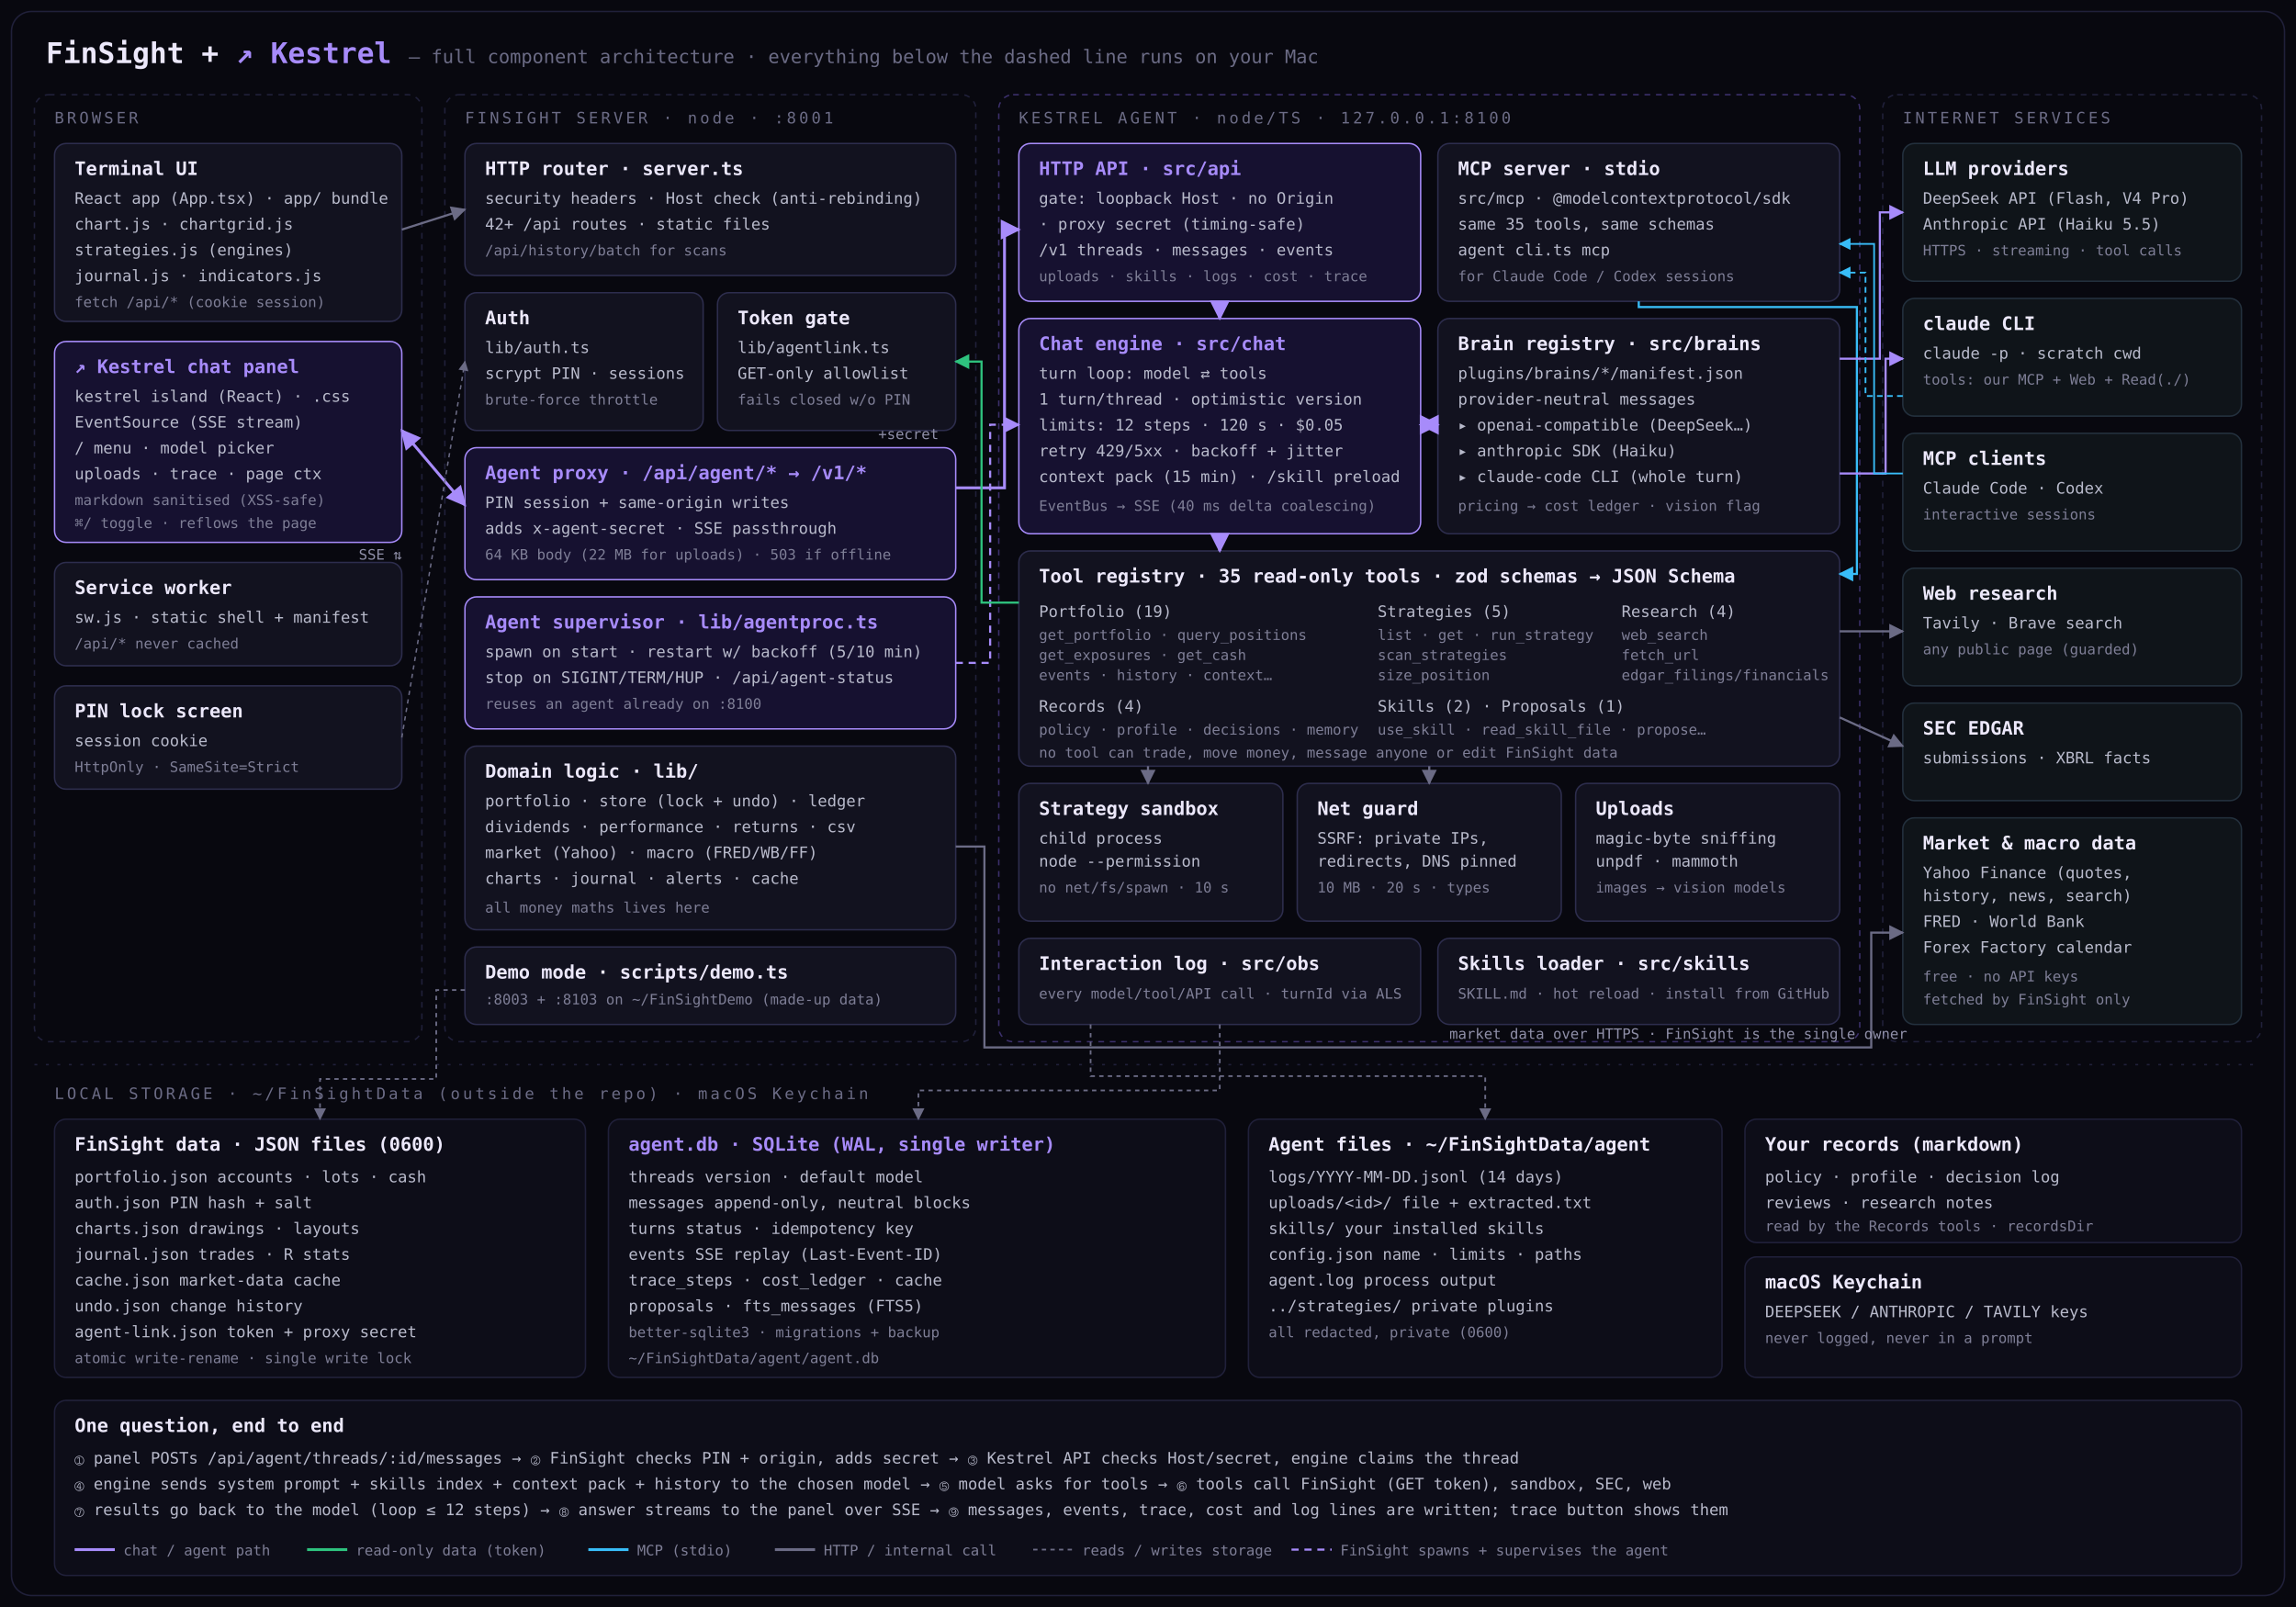
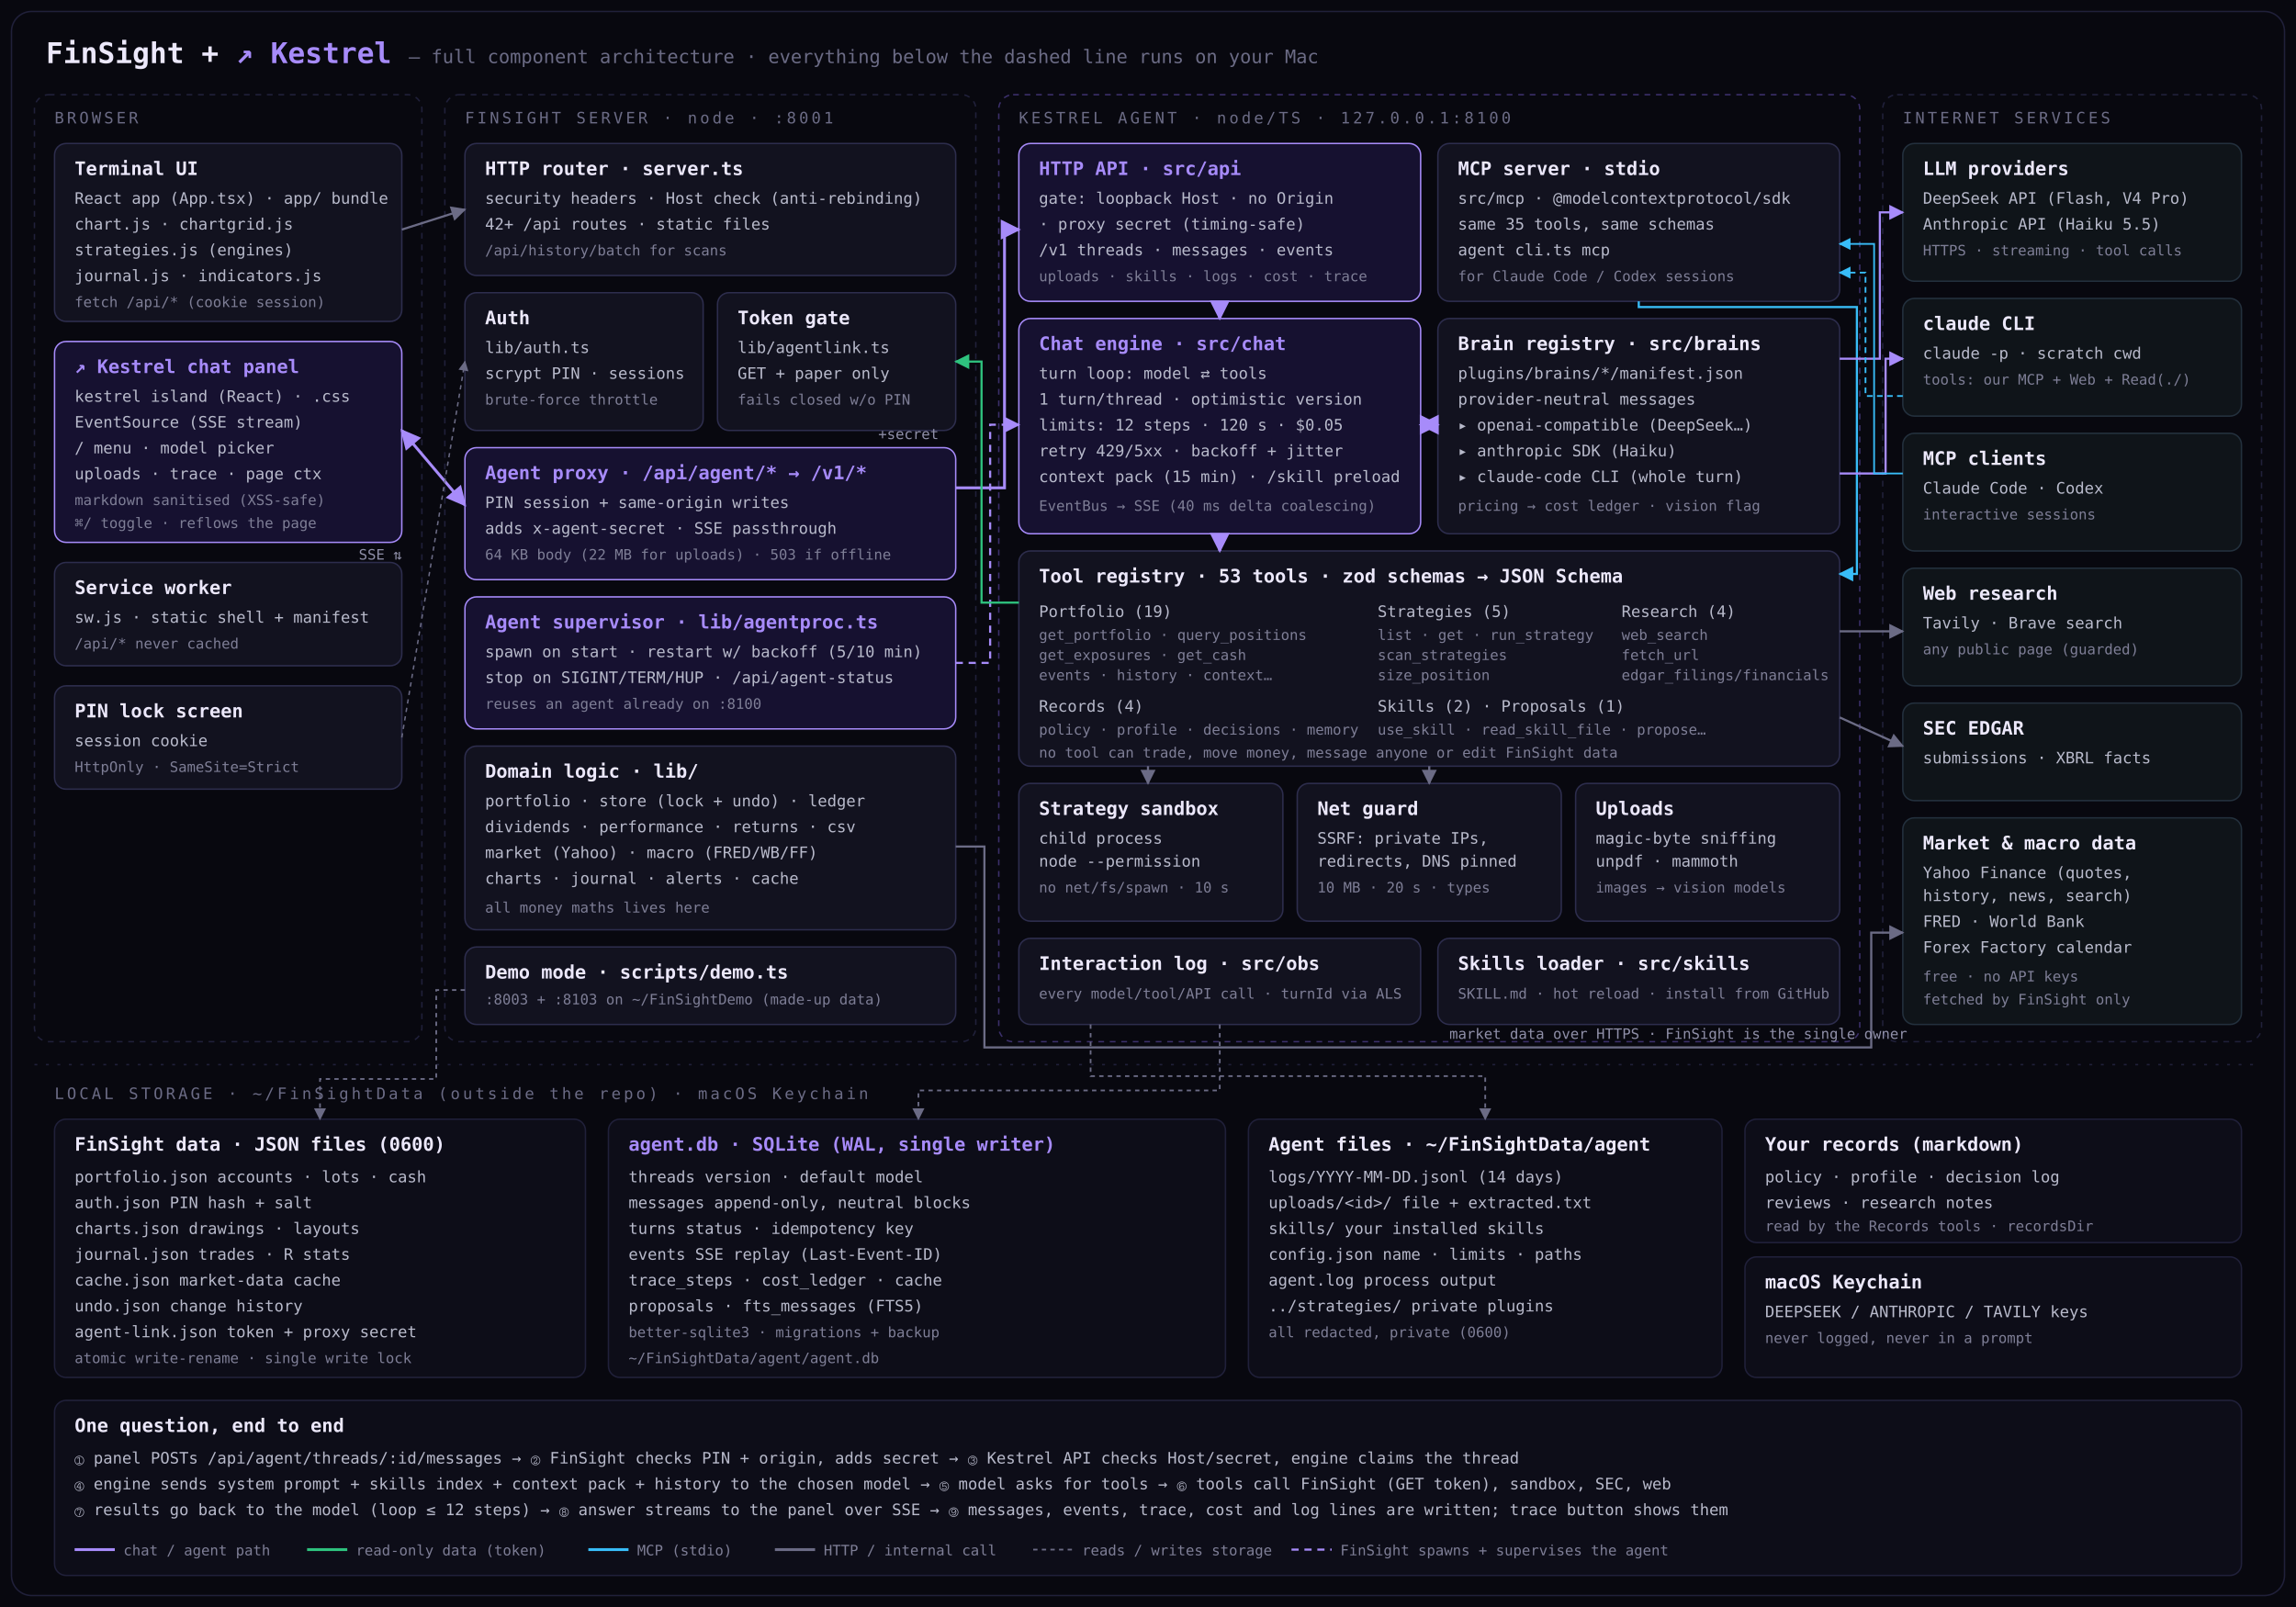
<svg xmlns="http://www.w3.org/2000/svg" viewBox="0 0 1600 1120" width="1600" height="1120" font-family="ui-monospace, SFMono-Regular, Menlo, Consolas, monospace" role="img" aria-label="FinSight and Kestrel full architecture: browser, FinSight server, Kestrel agent, model providers, tools, MCP, databases and external data services">
  <defs>
    <marker id="a" viewBox="0 0 10 10" refX="9" refY="5" markerWidth="7" markerHeight="7" orient="auto-start-reverse">
      <path d="M0 0 L10 5 L0 10 z" fill="#6b6b85" />
    </marker>
    <marker id="v" viewBox="0 0 10 10" refX="9" refY="5" markerWidth="7" markerHeight="7" orient="auto-start-reverse">
      <path d="M0 0 L10 5 L0 10 z" fill="#a78bfa" />
    </marker>
    <marker id="g" viewBox="0 0 10 10" refX="9" refY="5" markerWidth="7" markerHeight="7" orient="auto-start-reverse">
      <path d="M0 0 L10 5 L0 10 z" fill="#2ec27e" />
    </marker>
    <marker id="c" viewBox="0 0 10 10" refX="9" refY="5" markerWidth="7" markerHeight="7" orient="auto-start-reverse">
      <path d="M0 0 L10 5 L0 10 z" fill="#38bdf8" />
    </marker>
  </defs>
  <style>
    .t  { font-size: 13px; font-weight: 700; fill: #ece8fb; }
    .tv { font-size: 13px; font-weight: 700; fill: #a78bfa; }
    .s  { font-size: 11px; fill: #b8bacb; }
    .m  { font-size: 10px; fill: #7e7e96; }
    .lb { font-size: 10px; fill: #8f8fa8; }
    .zone { font-size: 11px; letter-spacing: 2px; fill: #6b6b85; }
    .box  { fill: #12121f; stroke: #2d2d4d; }
    .boxv { fill: #161130; stroke: #a78bfa; }
    .boxd { fill: #0d0d18; stroke: #20203a; }
    .ext  { fill: #0f1419; stroke: #23303d; }
  </style>
  <rect width="1600" height="1120" fill="#08080f" />
  <rect x="8" y="8" width="1584" height="1104" rx="14" fill="none" stroke="#20203a" />
  <text x="32" y="44" font-size="20" font-weight="700" fill="#ece8fb">FinSight + <tspan fill="#a78bfa">↗ Kestrel</tspan>
    <tspan font-size="13" font-weight="400" fill="#6b6b85">— full component architecture · everything below the dashed line runs on your Mac</tspan>
  </text>
  <rect x="24" y="66" width="270" height="660" rx="10" fill="none" stroke="#20203a" stroke-dasharray="4 4" />
  <text x="38" y="86" class="zone">BROWSER</text>
  <rect x="310" y="66" width="370" height="660" rx="10" fill="none" stroke="#20203a" stroke-dasharray="4 4" />
  <text x="324" y="86" class="zone">FINSIGHT SERVER · node · :8001</text>
  <rect x="696" y="66" width="600" height="660" rx="10" fill="none" stroke="#3b2f6b" stroke-dasharray="4 4" />
  <text x="710" y="86" class="zone" fill="#a78bfa">KESTREL AGENT · node/TS · 127.0.0.1:8100</text>
  <rect x="1312" y="66" width="264" height="660" rx="10" fill="none" stroke="#20203a" stroke-dasharray="4 4" />
  <text x="1326" y="86" class="zone">INTERNET SERVICES</text>
  <line x1="24" y1="742" x2="1576" y2="742" stroke="#20203a" stroke-dasharray="2 6" />
  <text x="38" y="766" class="zone">LOCAL STORAGE · ~/FinSightData (outside the repo) · macOS Keychain</text>
  <rect x="38" y="100" width="242" height="124" rx="8" class="box" />
  <text x="52" y="122" class="t">Terminal UI</text>
  <text x="52" y="142" class="s">React app (App.tsx) · app/ bundle</text>
  <text x="52" y="160" class="s">chart.js · chartgrid.js</text>
  <text x="52" y="178" class="s">strategies.js (engines)</text>
  <text x="52" y="196" class="s">journal.js · indicators.js</text>
  <text x="52" y="214" class="m">fetch /api/* (cookie session)</text>
  <rect x="38" y="238" width="242" height="140" rx="8" class="boxv" />
  <text x="52" y="260" class="tv">↗ Kestrel chat panel</text>
  <text x="52" y="280" class="s">kestrel island (React) · .css</text>
  <text x="52" y="298" class="s">EventSource (SSE stream)</text>
  <text x="52" y="316" class="s">/ menu · model picker</text>
  <text x="52" y="334" class="s">uploads · trace · page ctx</text>
  <text x="52" y="352" class="m">markdown sanitised (XSS-safe)</text>
  <text x="52" y="368" class="m">⌘/ toggle · reflows the page</text>
  <rect x="38" y="392" width="242" height="72" rx="8" class="box" />
  <text x="52" y="414" class="t">Service worker</text>
  <text x="52" y="434" class="s">sw.js · static shell + manifest</text>
  <text x="52" y="452" class="m">/api/* never cached</text>
  <rect x="38" y="478" width="242" height="72" rx="8" class="box" />
  <text x="52" y="500" class="t">PIN lock screen</text>
  <text x="52" y="520" class="s">session cookie</text>
  <text x="52" y="538" class="m">HttpOnly · SameSite=Strict</text>
  <rect x="324" y="100" width="342" height="92" rx="8" class="box" />
  <text x="338" y="122" class="t">HTTP router · server.ts</text>
  <text x="338" y="142" class="s">security headers · Host check (anti-rebinding)</text>
  <text x="338" y="160" class="s">42+ /api routes · static files</text>
  <text x="338" y="178" class="m">/api/history/batch for scans</text>
  <rect x="324" y="204" width="166" height="96" rx="8" class="box" />
  <text x="338" y="226" class="t">Auth</text>
  <text x="338" y="246" class="s">lib/auth.ts</text>
  <text x="338" y="264" class="s">scrypt PIN · sessions</text>
  <text x="338" y="282" class="m">brute-force throttle</text>
  <rect x="500" y="204" width="166" height="96" rx="8" class="box" />
  <text x="514" y="226" class="t">Token gate</text>
  <text x="514" y="246" class="s">lib/agentlink.ts</text>
-   <text x="514" y="264" class="s">GET-only allowlist</text>
+   <text x="514" y="264" class="s">GET + paper only</text>
  <text x="514" y="282" class="m">fails closed w/o PIN</text>
  <rect x="324" y="312" width="342" height="92" rx="8" class="boxv" />
  <text x="338" y="334" class="tv">Agent proxy · /api/agent/* → /v1/*</text>
  <text x="338" y="354" class="s">PIN session + same-origin writes</text>
  <text x="338" y="372" class="s">adds x-agent-secret · SSE passthrough</text>
  <text x="338" y="390" class="m">64 KB body (22 MB for uploads) · 503 if offline</text>
  <rect x="324" y="416" width="342" height="92" rx="8" class="boxv" />
  <text x="338" y="438" class="tv">Agent supervisor · lib/agentproc.ts</text>
  <text x="338" y="458" class="s">spawn on start · restart w/ backoff (5/10 min)</text>
  <text x="338" y="476" class="s">stop on SIGINT/TERM/HUP · /api/agent-status</text>
  <text x="338" y="494" class="m">reuses an agent already on :8100</text>
  <rect x="324" y="520" width="342" height="128" rx="8" class="box" />
  <text x="338" y="542" class="t">Domain logic · lib/</text>
  <text x="338" y="562" class="s">portfolio · store (lock + undo) · ledger</text>
  <text x="338" y="580" class="s">dividends · performance · returns · csv</text>
  <text x="338" y="598" class="s">market (Yahoo) · macro (FRED/WB/FF)</text>
  <text x="338" y="616" class="s">charts · journal · alerts · cache</text>
  <text x="338" y="636" class="m">all money maths lives here</text>
  <rect x="324" y="660" width="342" height="54" rx="8" class="box" />
  <text x="338" y="682" class="t">Demo mode · scripts/demo.ts</text>
  <text x="338" y="700" class="m">:8003 + :8103 on ~/FinSightDemo (made-up data)</text>
  <rect x="710" y="100" width="280" height="110" rx="8" class="boxv" />
  <text x="724" y="122" class="tv">HTTP API · src/api</text>
  <text x="724" y="142" class="s">gate: loopback Host · no Origin</text>
  <text x="724" y="160" class="s">      · proxy secret (timing-safe)</text>
  <text x="724" y="178" class="s">/v1 threads · messages · events</text>
  <text x="724" y="196" class="m">uploads · skills · logs · cost · trace</text>
  <rect x="1002" y="100" width="280" height="110" rx="8" class="box" />
  <text x="1016" y="122" class="t">MCP server · stdio</text>
  <text x="1016" y="142" class="s">src/mcp · @modelcontextprotocol/sdk</text>
  <text x="1016" y="160" class="s">same 35 tools, same schemas</text>
  <text x="1016" y="178" class="s">agent cli.ts mcp</text>
  <text x="1016" y="196" class="m">for Claude Code / Codex sessions</text>
  <rect x="710" y="222" width="280" height="150" rx="8" class="boxv" />
  <text x="724" y="244" class="tv">Chat engine · src/chat</text>
  <text x="724" y="264" class="s">turn loop: model ⇄ tools</text>
  <text x="724" y="282" class="s">1 turn/thread · optimistic version</text>
  <text x="724" y="300" class="s">limits: 12 steps · 120 s · $0.05</text>
  <text x="724" y="318" class="s">retry 429/5xx · backoff + jitter</text>
  <text x="724" y="336" class="s">context pack (15 min) · /skill preload</text>
  <text x="724" y="356" class="m">EventBus → SSE (40 ms delta coalescing)</text>
  <rect x="1002" y="222" width="280" height="150" rx="8" class="box" />
  <text x="1016" y="244" class="t">Brain registry · src/brains</text>
  <text x="1016" y="264" class="s">plugins/brains/*/manifest.json</text>
  <text x="1016" y="282" class="s">provider-neutral messages</text>
  <text x="1016" y="300" class="s">▸ openai-compatible  (DeepSeek…)</text>
  <text x="1016" y="318" class="s">▸ anthropic SDK      (Haiku)</text>
  <text x="1016" y="336" class="s">▸ claude-code CLI    (whole turn)</text>
  <text x="1016" y="356" class="m">pricing → cost ledger · vision flag</text>
  <rect x="710" y="384" width="572" height="150" rx="8" class="box" />
-   <text x="724" y="406" class="t">Tool registry · 35 read-only tools · zod schemas → JSON Schema</text>
+   <text x="724" y="406" class="t">Tool registry · 53 tools · zod schemas → JSON Schema</text>
  <g class="s">
    <text x="724" y="430">Portfolio (19)</text>
    <text x="724" y="446" class="m">get_portfolio · query_positions</text>
    <text x="724" y="460" class="m">get_exposures · get_cash</text>
    <text x="724" y="474" class="m">events · history · context…</text>
    <text x="960" y="430">Strategies (5)</text>
    <text x="960" y="446" class="m">list · get · run_strategy</text>
    <text x="960" y="460" class="m">scan_strategies</text>
    <text x="960" y="474" class="m">size_position</text>
    <text x="1130" y="430">Research (4)</text>
    <text x="1130" y="446" class="m">web_search</text>
    <text x="1130" y="460" class="m">fetch_url</text>
    <text x="1130" y="474" class="m">edgar_filings/financials</text>
    <text x="724" y="496">Records (4)</text>
    <text x="724" y="512" class="m">policy · profile · decisions · memory</text>
    <text x="960" y="496">Skills (2) · Proposals (1)</text>
    <text x="960" y="512" class="m">use_skill · read_skill_file · propose…</text>
  </g>
  <text x="724" y="528" class="m" fill="#2ec27e">no tool can trade, move money, message anyone or edit FinSight data</text>
  <rect x="710" y="546" width="184" height="96" rx="8" class="box" />
  <text x="724" y="568" class="t">Strategy sandbox</text>
  <text x="724" y="588" class="s">child process</text>
  <text x="724" y="604" class="s">node --permission</text>
  <text x="724" y="622" class="m">no net/fs/spawn · 10 s</text>
  <rect x="904" y="546" width="184" height="96" rx="8" class="box" />
  <text x="918" y="568" class="t">Net guard</text>
  <text x="918" y="588" class="s">SSRF: private IPs,</text>
  <text x="918" y="604" class="s">redirects, DNS pinned</text>
  <text x="918" y="622" class="m">10 MB · 20 s · types</text>
  <rect x="1098" y="546" width="184" height="96" rx="8" class="box" />
  <text x="1112" y="568" class="t">Uploads</text>
  <text x="1112" y="588" class="s">magic-byte sniffing</text>
  <text x="1112" y="604" class="s">unpdf · mammoth</text>
  <text x="1112" y="622" class="m">images → vision models</text>
  <rect x="710" y="654" width="280" height="60" rx="8" class="box" />
  <text x="724" y="676" class="t">Interaction log · src/obs</text>
  <text x="724" y="696" class="m">every model/tool/API call · turnId via ALS</text>
  <rect x="1002" y="654" width="280" height="60" rx="8" class="box" />
  <text x="1016" y="676" class="t">Skills loader · src/skills</text>
  <text x="1016" y="696" class="m">SKILL.md · hot reload · install from GitHub</text>
  <rect x="1326" y="100" width="236" height="96" rx="8" class="ext" />
  <text x="1340" y="122" class="t">LLM providers</text>
  <text x="1340" y="142" class="s">DeepSeek API (Flash, V4 Pro)</text>
  <text x="1340" y="160" class="s">Anthropic API (Haiku 5.5)</text>
  <text x="1340" y="178" class="m">HTTPS · streaming · tool calls</text>
  <rect x="1326" y="208" width="236" height="82" rx="8" class="ext" />
  <text x="1340" y="230" class="t">claude CLI</text>
  <text x="1340" y="250" class="s">claude -p · scratch cwd</text>
  <text x="1340" y="268" class="m">tools: our MCP + Web + Read(./)</text>
  <rect x="1326" y="302" width="236" height="82" rx="8" class="ext" />
  <text x="1340" y="324" class="t">MCP clients</text>
  <text x="1340" y="344" class="s">Claude Code · Codex</text>
  <text x="1340" y="362" class="m">interactive sessions</text>
  <rect x="1326" y="396" width="236" height="82" rx="8" class="ext" />
  <text x="1340" y="418" class="t">Web research</text>
  <text x="1340" y="438" class="s">Tavily · Brave search</text>
  <text x="1340" y="456" class="m">any public page (guarded)</text>
  <rect x="1326" y="490" width="236" height="68" rx="8" class="ext" />
  <text x="1340" y="512" class="t">SEC EDGAR</text>
  <text x="1340" y="532" class="s">submissions · XBRL facts</text>
  <rect x="1326" y="570" width="236" height="144" rx="8" class="ext" />
  <text x="1340" y="592" class="t">Market &amp; macro data</text>
  <text x="1340" y="612" class="s">Yahoo Finance (quotes,</text>
  <text x="1340" y="628" class="s">  history, news, search)</text>
  <text x="1340" y="646" class="s">FRED · World Bank</text>
  <text x="1340" y="664" class="s">Forex Factory calendar</text>
  <text x="1340" y="684" class="m">free · no API keys</text>
  <text x="1340" y="700" class="m">fetched by FinSight only</text>
  <rect x="38" y="780" width="370" height="180" rx="8" class="boxd" />
  <text x="52" y="802" class="t">FinSight data · JSON files (0600)</text>
  <text x="52" y="824" class="s">portfolio.json  accounts · lots · cash</text>
  <text x="52" y="842" class="s">auth.json       PIN hash + salt</text>
  <text x="52" y="860" class="s">charts.json     drawings · layouts</text>
  <text x="52" y="878" class="s">journal.json    trades · R stats</text>
  <text x="52" y="896" class="s">cache.json      market-data cache</text>
  <text x="52" y="914" class="s">undo.json       change history</text>
  <text x="52" y="932" class="s">agent-link.json token + proxy secret</text>
  <text x="52" y="950" class="m">atomic write-rename · single write lock</text>
  <rect x="424" y="780" width="430" height="180" rx="8" class="boxd" />
  <text x="438" y="802" class="tv">agent.db · SQLite (WAL, single writer)</text>
  <text x="438" y="824" class="s">threads     version · default model</text>
  <text x="438" y="842" class="s">messages    append-only, neutral blocks</text>
  <text x="438" y="860" class="s">turns       status · idempotency key</text>
  <text x="438" y="878" class="s">events      SSE replay (Last-Event-ID)</text>
  <text x="438" y="896" class="s">trace_steps · cost_ledger · cache</text>
  <text x="438" y="914" class="s">proposals · fts_messages (FTS5)</text>
  <text x="438" y="932" class="m">better-sqlite3 · migrations + backup</text>
  <text x="438" y="950" class="m">~/FinSightData/agent/agent.db</text>
  <rect x="870" y="780" width="330" height="180" rx="8" class="boxd" />
  <text x="884" y="802" class="t">Agent files · ~/FinSightData/agent</text>
  <text x="884" y="824" class="s">logs/YYYY-MM-DD.jsonl  (14 days)</text>
  <text x="884" y="842" class="s">uploads/&lt;id&gt;/  file + extracted.txt</text>
  <text x="884" y="860" class="s">skills/         your installed skills</text>
  <text x="884" y="878" class="s">config.json     name · limits · paths</text>
  <text x="884" y="896" class="s">agent.log       process output</text>
  <text x="884" y="914" class="s">../strategies/  private plugins</text>
  <text x="884" y="932" class="m">all redacted, private (0600)</text>
  <rect x="1216" y="780" width="346" height="86" rx="8" class="boxd" />
  <text x="1230" y="802" class="t">Your records (markdown)</text>
  <text x="1230" y="824" class="s">policy · profile · decision log</text>
  <text x="1230" y="842" class="s">reviews · research notes</text>
  <text x="1230" y="858" class="m">read by the Records tools · recordsDir</text>
  <rect x="1216" y="876" width="346" height="84" rx="8" class="boxd" />
  <text x="1230" y="898" class="t">macOS Keychain</text>
  <text x="1230" y="918" class="s">DEEPSEEK / ANTHROPIC / TAVILY keys</text>
  <text x="1230" y="936" class="m">never logged, never in a prompt</text>
  <path d="M280 160 L324 146" fill="none" stroke="#6b6b85" stroke-width="1.5" marker-end="url(#a)" />
  <path d="M280 300 L324 352" fill="none" stroke="#a78bfa" stroke-width="2" marker-end="url(#v)" marker-start="url(#v)" />
  <text x="250" y="390" class="lb" transform="rotate(0)">SSE ⇅</text>
  <path d="M280 514 L324 252" fill="none" stroke="#6b6b85" stroke-width="1" stroke-dasharray="3 3" marker-end="url(#a)" />
  <path d="M666 340 L700 340 L700 160 L710 160" fill="none" stroke="#a78bfa" stroke-width="2" marker-end="url(#v)" />
  <text x="612" y="306" class="lb">+secret</text>
  <path d="M666 462 L690 462 L690 296 L710 296" fill="none" stroke="#a78bfa" stroke-width="1.5" stroke-dasharray="5 4" marker-end="url(#v)" />
  <path d="M850 210 L850 222" fill="none" stroke="#a78bfa" stroke-width="2" marker-end="url(#v)" />
  <path d="M990 296 L1002 296" fill="none" stroke="#a78bfa" stroke-width="2" marker-end="url(#v)" marker-start="url(#v)" />
  <path d="M850 372 L850 384" fill="none" stroke="#a78bfa" stroke-width="2" marker-end="url(#v)" />
  <path d="M1142 210 L1142 214 L1294 214 L1294 400 L1282 400" fill="none" stroke="#38bdf8" stroke-width="1.5" marker-end="url(#c)" />
  <path d="M1282 250 L1310 250 L1310 148 L1326 148" fill="none" stroke="#a78bfa" stroke-width="1.5" marker-end="url(#v)" />
  <path d="M1282 330 L1314 330 L1314 250 L1326 250" fill="none" stroke="#a78bfa" stroke-width="1.5" marker-end="url(#v)" />
  <path d="M1326 276 L1300 276 L1300 190 L1282 190" fill="none" stroke="#38bdf8" stroke-width="1.2" stroke-dasharray="4 3" marker-end="url(#c)" />
  <path d="M1326 330 L1306 330 L1306 170 L1282 170" fill="none" stroke="#38bdf8" stroke-width="1.2" marker-end="url(#c)" />
  <path d="M710 420 L684 420 L684 252 L666 252" fill="none" stroke="#2ec27e" stroke-width="1.5" marker-end="url(#g)" />
  <path d="M800 534 L800 546" fill="none" stroke="#6b6b85" stroke-width="1.5" marker-end="url(#a)" />
  <path d="M996 534 L996 546" fill="none" stroke="#6b6b85" stroke-width="1.5" marker-end="url(#a)" />
  <path d="M1282 440 L1326 440" fill="none" stroke="#6b6b85" stroke-width="1.5" marker-end="url(#a)" />
  <path d="M1282 500 L1326 520" fill="none" stroke="#6b6b85" stroke-width="1.5" marker-end="url(#a)" />
  <path d="M666 590 L686 590 L686 730 L1304 730 L1304 650 L1326 650" fill="none" stroke="#6b6b85" stroke-width="1.5" marker-end="url(#a)" />
  <text x="1010" y="724" class="lb">market data over HTTPS · FinSight is the single owner</text>
  <path d="M324 690 L304 690 L304 752 L223 752 L223 780" fill="none" stroke="#6b6b85" stroke-width="1.2" stroke-dasharray="3 3" marker-end="url(#a)" />
  <path d="M850 714 L850 760 L640 760 L640 780" fill="none" stroke="#6b6b85" stroke-width="1.2" stroke-dasharray="3 3" marker-end="url(#a)" />
  <path d="M760 714 L760 750 L1035 750 L1035 780" fill="none" stroke="#6b6b85" stroke-width="1.2" stroke-dasharray="3 3" marker-end="url(#a)" />
  <rect x="38" y="976" width="1524" height="122" rx="8" class="boxd" />
  <text x="52" y="998" class="t">One question, end to end</text>
  <text x="52" y="1020" class="s">① panel POSTs /api/agent/threads/:id/messages  →  ② FinSight checks PIN + origin, adds secret  →  ③ Kestrel API checks Host/secret, engine claims the thread</text>
  <text x="52" y="1038" class="s">④ engine sends system prompt + skills index + context pack + history to the chosen model  →  ⑤ model asks for tools  →  ⑥ tools call FinSight (GET token), sandbox, SEC, web</text>
  <text x="52" y="1056" class="s">⑦ results go back to the model (loop ≤ 12 steps)  →  ⑧ answer streams to the panel over SSE  →  ⑨ messages, events, trace, cost and log lines are written; trace button shows them</text>
  <g class="m">
    <line x1="52" y1="1080" x2="80" y2="1080" stroke="#a78bfa" stroke-width="2" />
    <text x="86" y="1084">chat / agent path</text>
    <line x1="214" y1="1080" x2="242" y2="1080" stroke="#2ec27e" stroke-width="2" />
    <text x="248" y="1084">read-only data (token)</text>
    <line x1="410" y1="1080" x2="438" y2="1080" stroke="#38bdf8" stroke-width="2" />
    <text x="444" y="1084">MCP (stdio)</text>
    <line x1="540" y1="1080" x2="568" y2="1080" stroke="#6b6b85" stroke-width="2" />
    <text x="574" y="1084">HTTP / internal call</text>
    <line x1="900" y1="1080" x2="928" y2="1080" stroke="#a78bfa" stroke-width="1.5" stroke-dasharray="5 4" />
    <text x="934" y="1084">FinSight spawns + supervises the agent</text>
    <line x1="720" y1="1080" x2="748" y2="1080" stroke="#6b6b85" stroke-width="1.2" stroke-dasharray="3 3" />
    <text x="754" y="1084">reads / writes storage</text>
  </g>
</svg>
